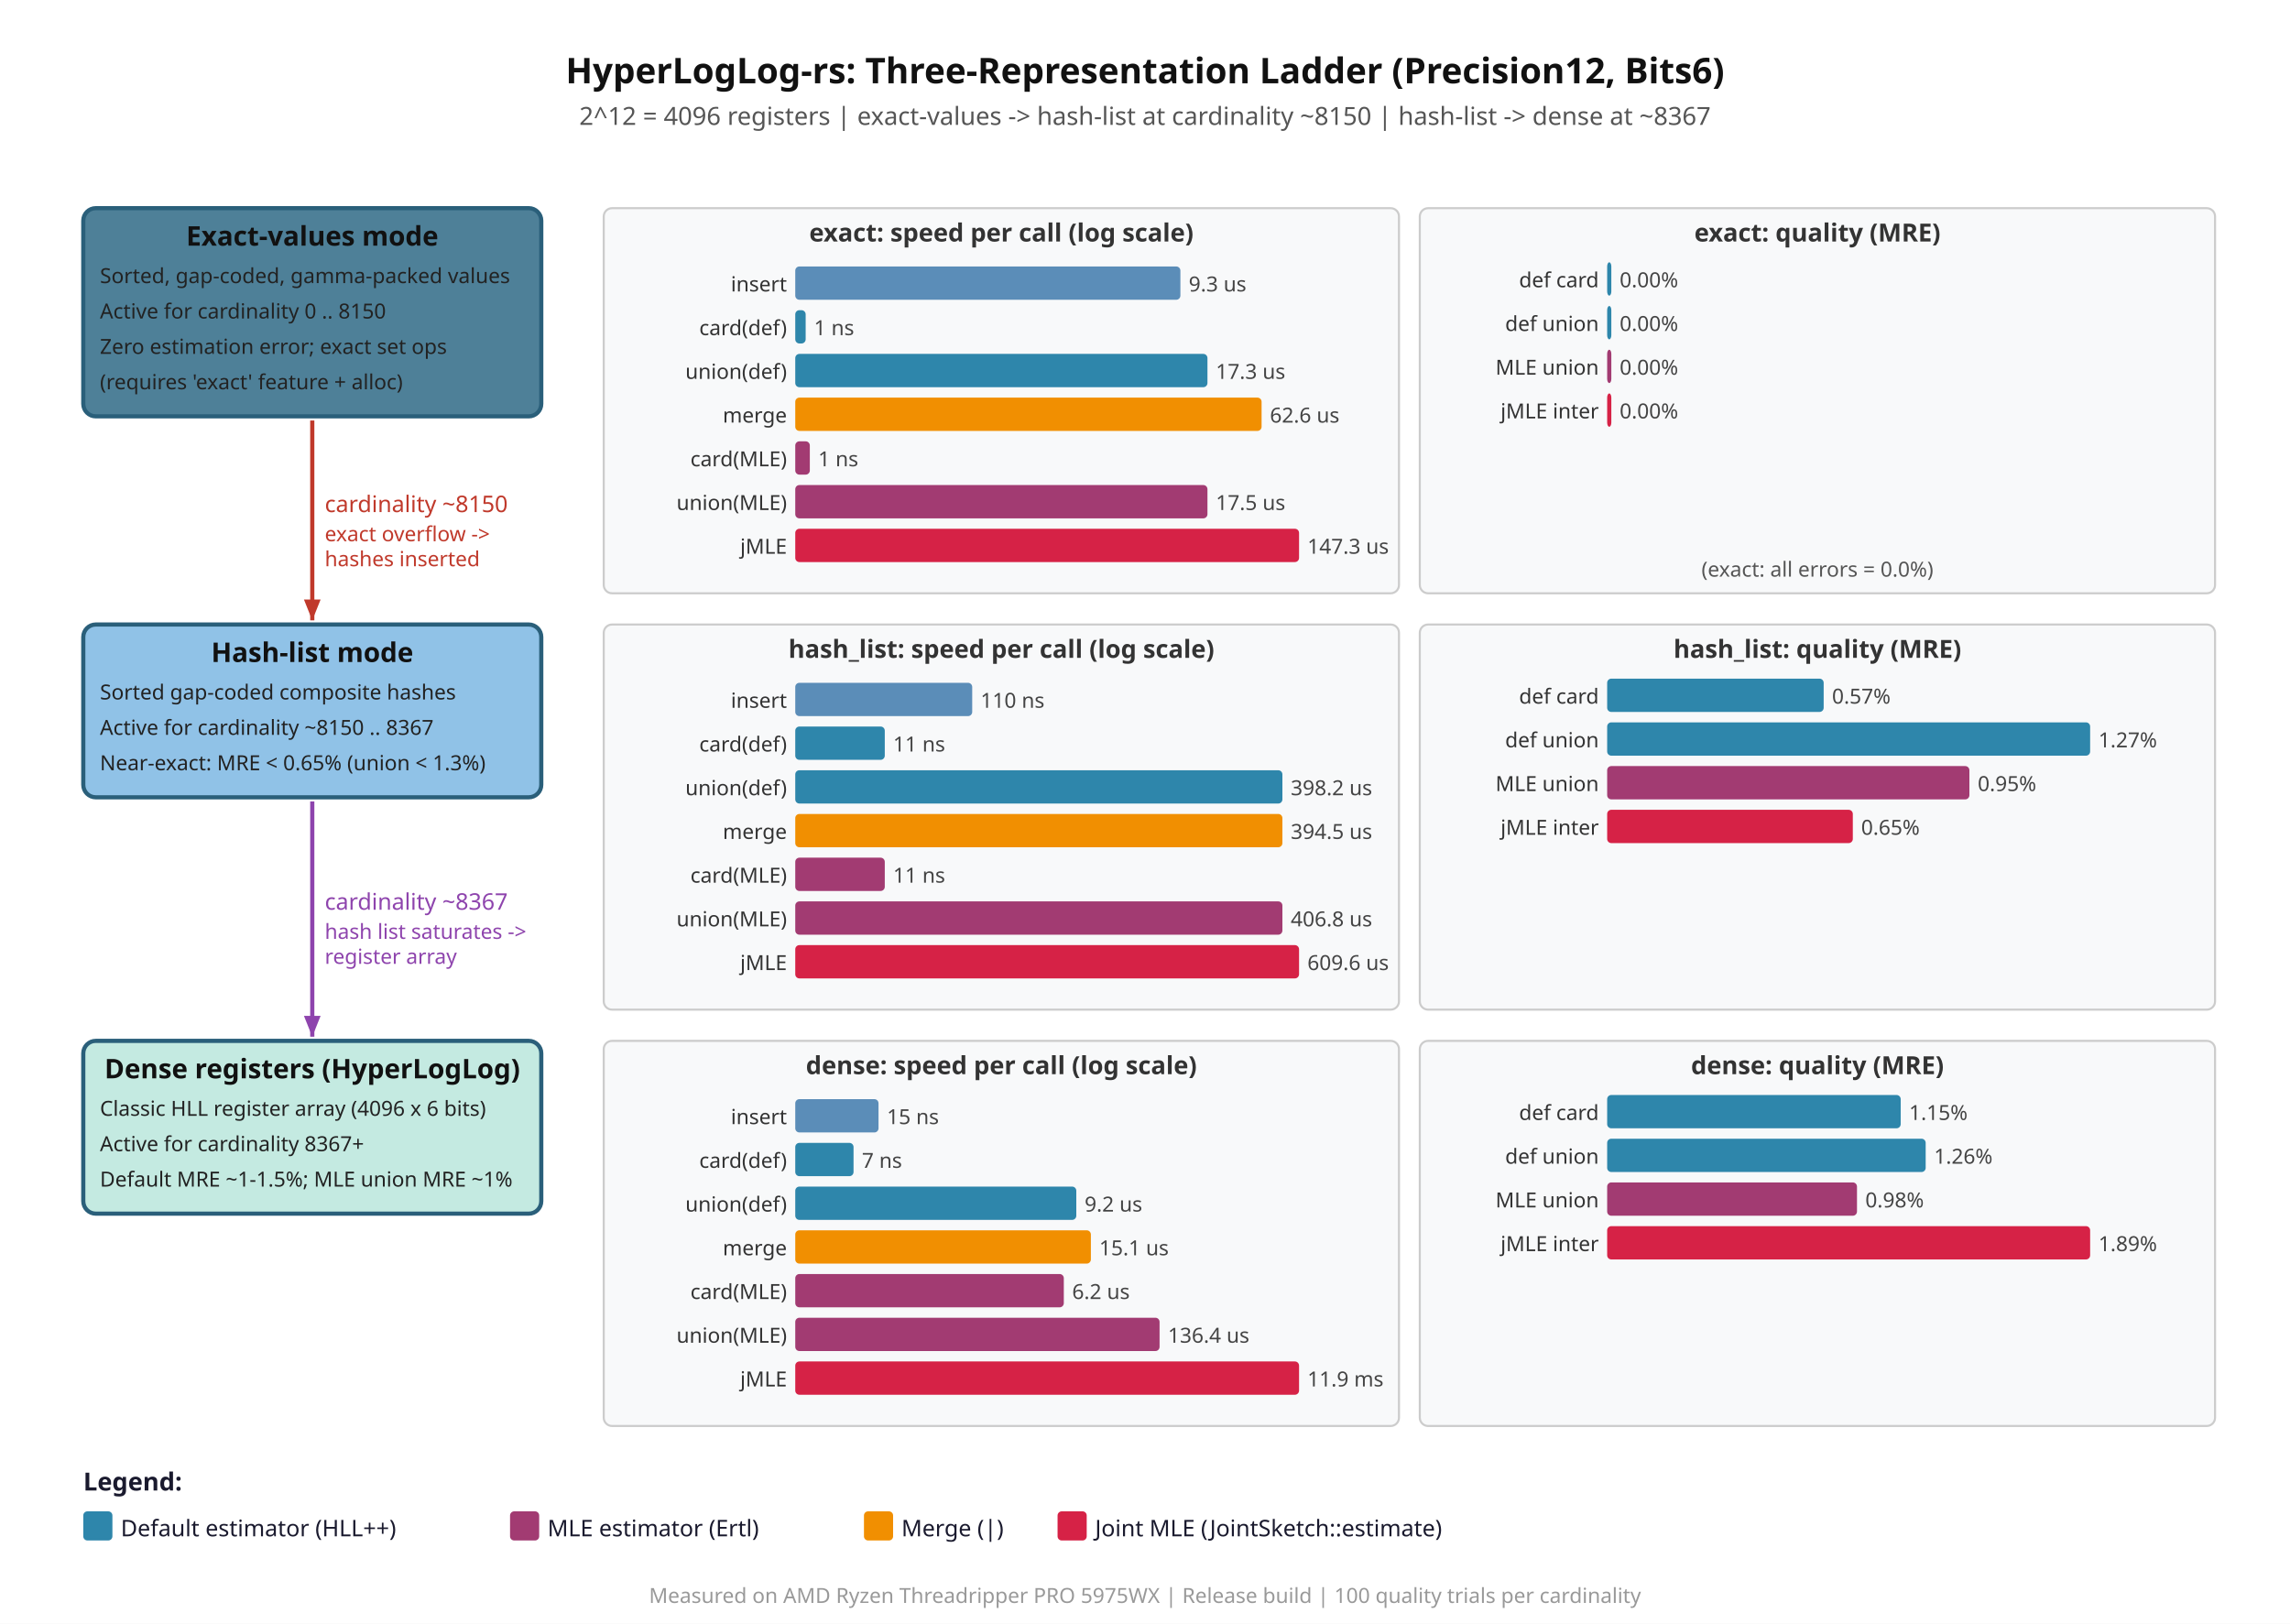
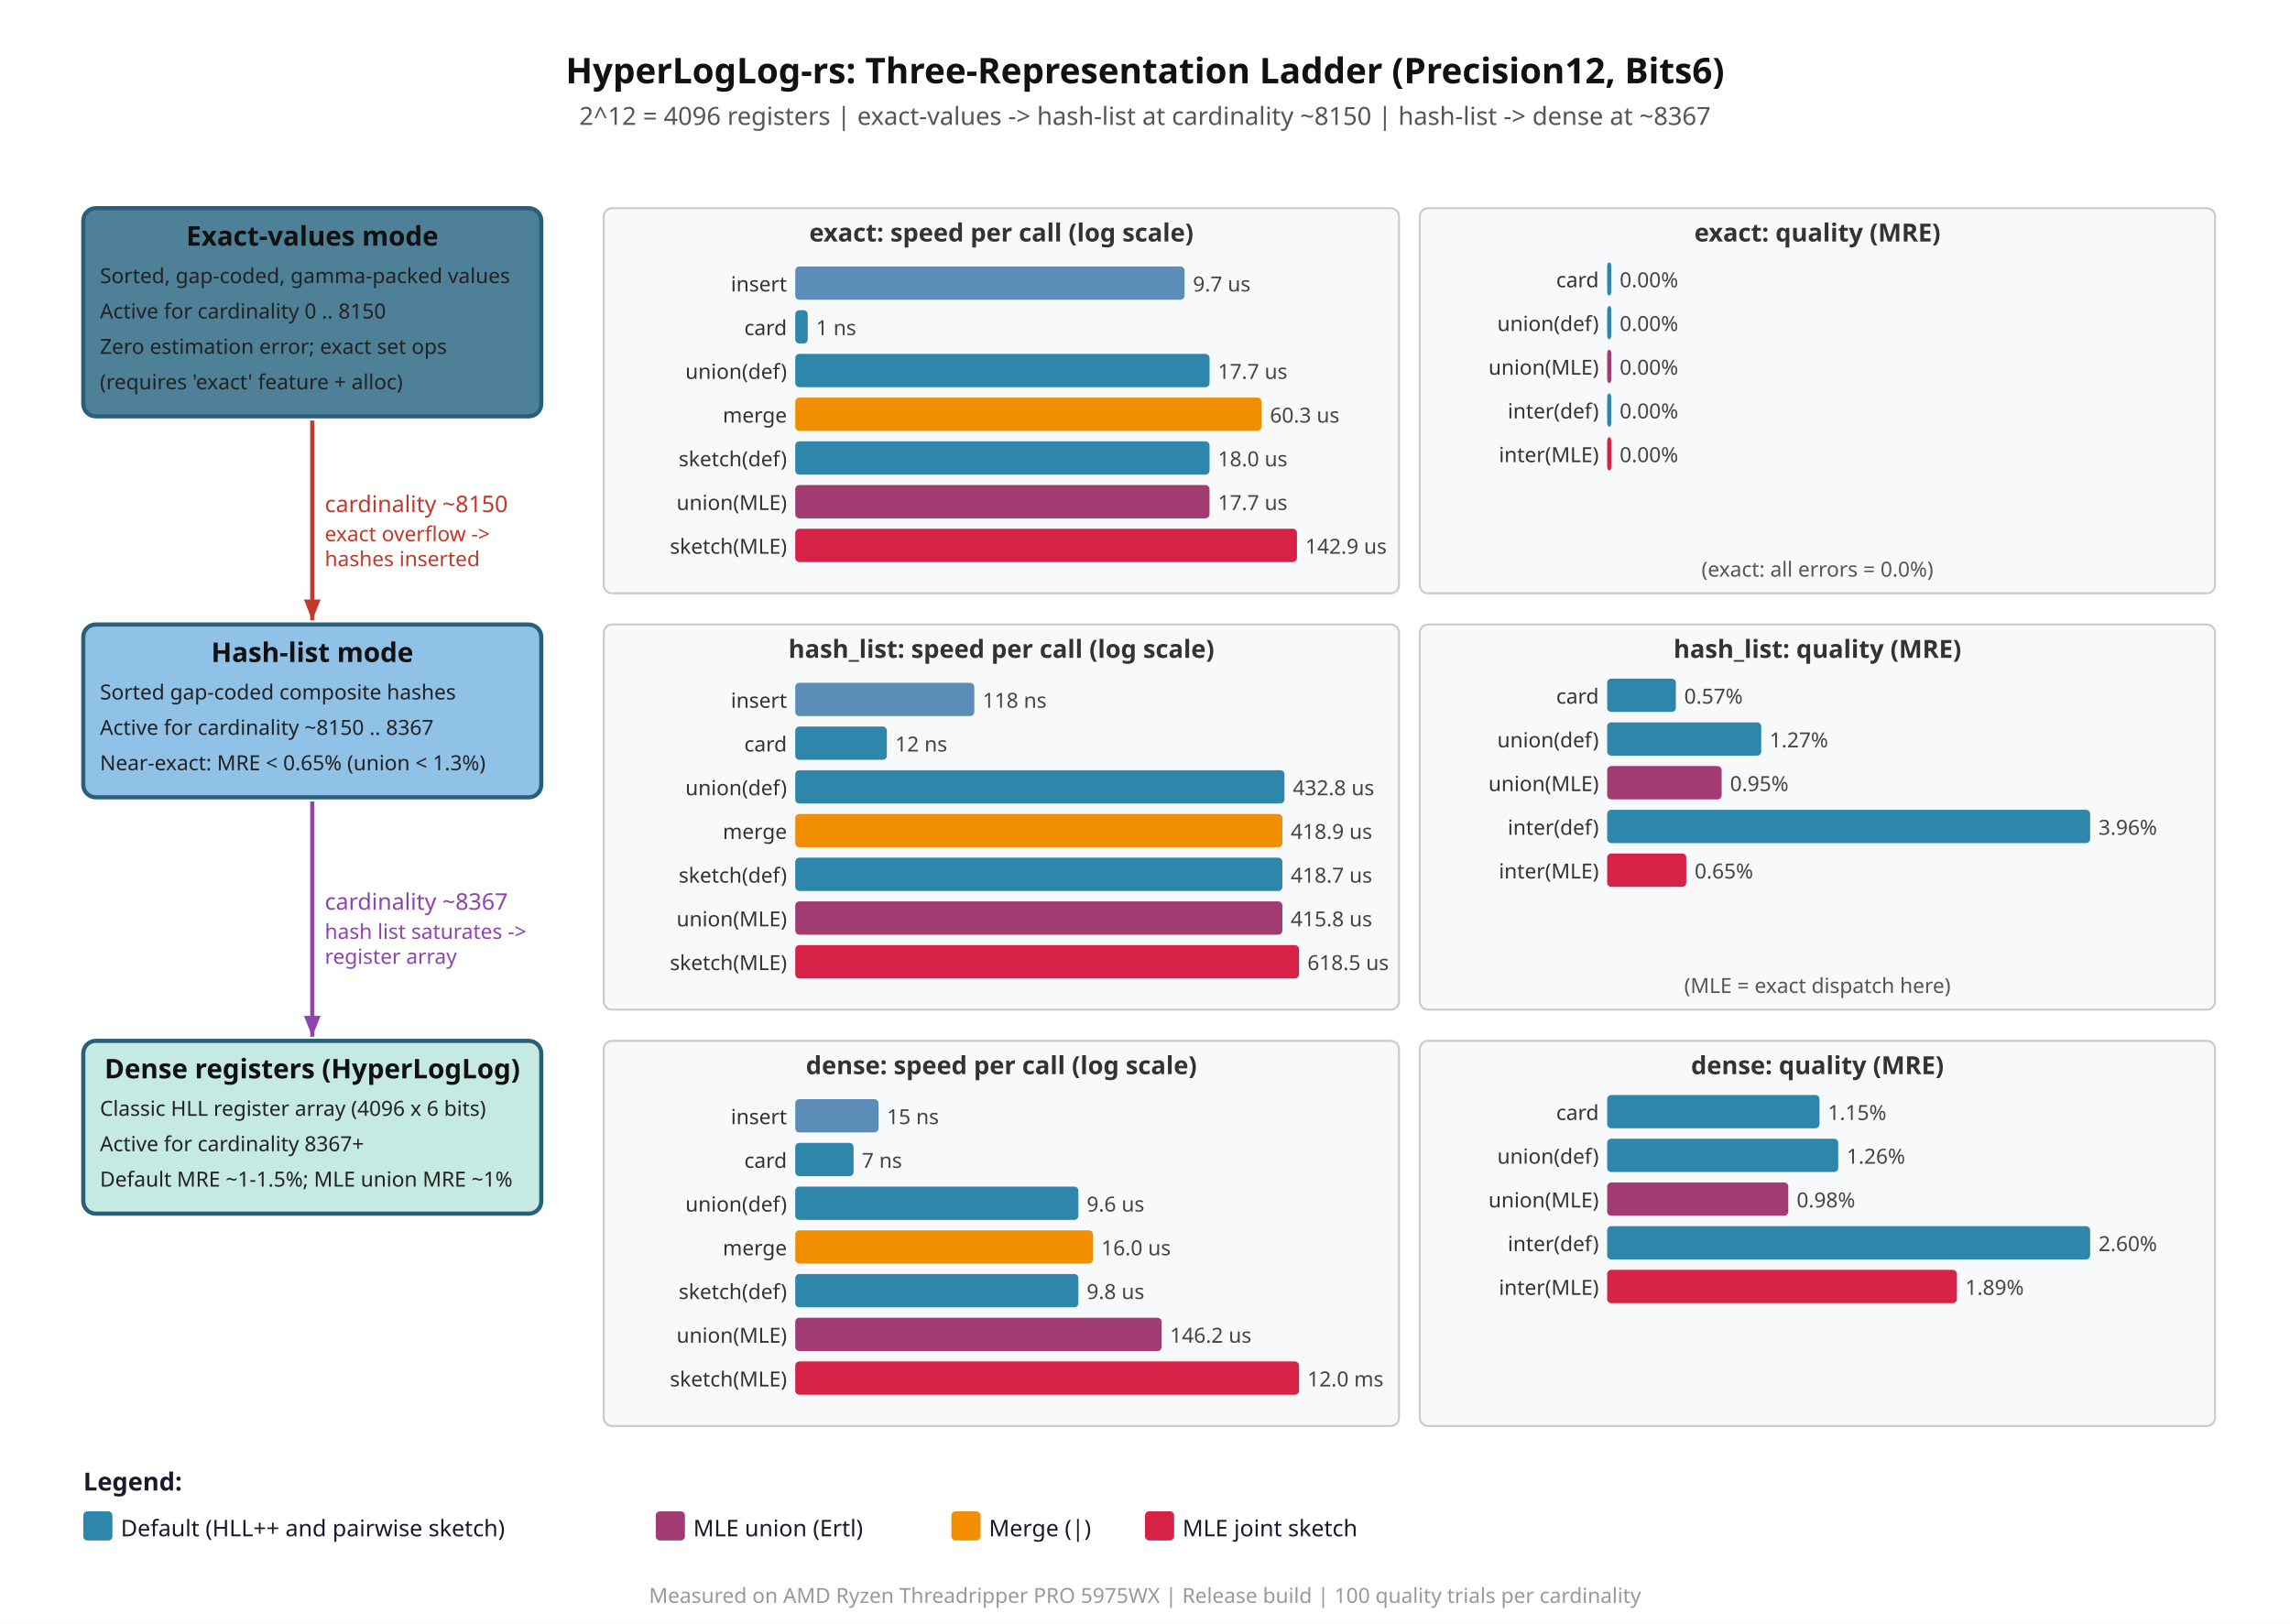
<svg xmlns="http://www.w3.org/2000/svg" width="1100" height="780" viewBox="0 0 1100 780">
  <rect x="0" y="0" width="1100" height="780" fill="#FFFFFF" />
  <text x="550" y="40" font-family="sans-serif" font-size="17" fill="#111" text-anchor="middle" font-weight="bold">HyperLogLog-rs: Three-Representation Ladder (Precision12, Bits6)</text>
  <text x="550" y="60" font-family="sans-serif" font-size="12" fill="#555" text-anchor="middle" font-weight="normal">2^12 = 4096 registers  |  exact-values -&gt; hash-list at cardinality ~8150  |  hash-list -&gt; dense at ~8367</text>
  <rect x="40" y="100" width="220" height="100" fill="#4E8098" stroke="#2A5F7A" stroke-width="2" rx="6" />
  <text x="150" y="118" font-family="sans-serif" font-size="13" fill="#111" text-anchor="middle" font-weight="bold">Exact-values mode</text>
  <text x="48" y="136" font-family="sans-serif" font-size="10" fill="#222" text-anchor="start" font-weight="normal">Sorted, gap-coded, gamma-packed values</text>
  <text x="48" y="153" font-family="sans-serif" font-size="10" fill="#222" text-anchor="start" font-weight="normal">Active for cardinality 0 .. 8150</text>
  <text x="48" y="170" font-family="sans-serif" font-size="10" fill="#222" text-anchor="start" font-weight="normal">Zero estimation error; exact set ops</text>
  <text x="48" y="187" font-family="sans-serif" font-size="10" fill="#222" text-anchor="start" font-weight="normal">(requires 'exact' feature + alloc)</text>
  <rect x="40" y="300" width="220" height="83" fill="#90C2E7" stroke="#2A5F7A" stroke-width="2" rx="6" />
  <text x="150" y="318" font-family="sans-serif" font-size="13" fill="#111" text-anchor="middle" font-weight="bold">Hash-list mode</text>
  <text x="48" y="336" font-family="sans-serif" font-size="10" fill="#222" text-anchor="start" font-weight="normal">Sorted gap-coded composite hashes</text>
  <text x="48" y="353" font-family="sans-serif" font-size="10" fill="#222" text-anchor="start" font-weight="normal">Active for cardinality ~8150 .. 8367</text>
  <text x="48" y="370" font-family="sans-serif" font-size="10" fill="#222" text-anchor="start" font-weight="normal">Near-exact: MRE &lt; 0.65%  (union &lt; 1.3%)</text>
  <rect x="40" y="500" width="220" height="83" fill="#C4EAE1" stroke="#2A5F7A" stroke-width="2" rx="6" />
  <text x="150" y="518" font-family="sans-serif" font-size="13" fill="#111" text-anchor="middle" font-weight="bold">Dense registers (HyperLogLog)</text>
  <text x="48" y="536" font-family="sans-serif" font-size="10" fill="#222" text-anchor="start" font-weight="normal">Classic HLL register array (4096 x 6 bits)</text>
  <text x="48" y="553" font-family="sans-serif" font-size="10" fill="#222" text-anchor="start" font-weight="normal">Active for cardinality 8367+</text>
  <text x="48" y="570" font-family="sans-serif" font-size="10" fill="#222" text-anchor="start" font-weight="normal">Default MRE ~1-1.5%;  MLE union MRE ~1%</text>
  <line x1="150" y1="202" x2="150" y2="298" stroke="#C0392B" stroke-width="2" />
  <polygon points="150,298 146.0,288.0 154.0,288.0" fill="#C0392B" />
  <text x="156" y="246" font-family="sans-serif" font-size="11" fill="#C0392B" text-anchor="start" font-weight="normal">cardinality ~8150</text>
  <text x="156" y="260" font-family="sans-serif" font-size="10" fill="#C0392B" text-anchor="start" font-weight="normal">exact overflow -&gt;</text>
  <text x="156" y="272" font-family="sans-serif" font-size="10" fill="#C0392B" text-anchor="start" font-weight="normal">hashes inserted</text>
  <line x1="150" y1="385" x2="150" y2="498" stroke="#8E44AD" stroke-width="2" />
  <polygon points="150,498 146.0,488.0 154.0,488.0" fill="#8E44AD" />
  <text x="156" y="437" font-family="sans-serif" font-size="11" fill="#8E44AD" text-anchor="start" font-weight="normal">cardinality ~8367</text>
  <text x="156" y="451" font-family="sans-serif" font-size="10" fill="#8E44AD" text-anchor="start" font-weight="normal">hash list saturates -&gt;</text>
  <text x="156" y="463" font-family="sans-serif" font-size="10" fill="#8E44AD" text-anchor="start" font-weight="normal">register array</text>
  <rect x="290" y="100" width="382" height="185" fill="#F8F9FA" stroke="#CCC" stroke-width="1" rx="4" />
  <text x="481" y="116" font-family="sans-serif" font-size="12" fill="#333" text-anchor="middle" font-weight="bold">exact: speed per call (log scale)</text>
-   <rect x="382" y="128" width="185" height="16" fill="#5B8DB8" rx="2" />
+   <rect x="382" y="128" width="187" height="16" fill="#5B8DB8" rx="2" />
  <text x="378" y="140" font-family="sans-serif" font-size="10" fill="#333" text-anchor="end" font-weight="normal">insert</text>
-   <text x="571" y="140" font-family="sans-serif" font-size="10" fill="#444" text-anchor="start" font-weight="normal">9.3 us</text>
-   <rect x="382" y="149" width="5" height="16" fill="#2E86AB" rx="2" />
-   <text x="378" y="161" font-family="sans-serif" font-size="10" fill="#333" text-anchor="end" font-weight="normal">card(def)</text>
-   <text x="391" y="161" font-family="sans-serif" font-size="10" fill="#444" text-anchor="start" font-weight="normal">1 ns</text>
-   <rect x="382" y="170" width="198" height="16" fill="#2E86AB" rx="2" />
+   <text x="573" y="140" font-family="sans-serif" font-size="10" fill="#444" text-anchor="start" font-weight="normal">9.7 us</text>
+   <rect x="382" y="149" width="6" height="16" fill="#2E86AB" rx="2" />
+   <text x="378" y="161" font-family="sans-serif" font-size="10" fill="#333" text-anchor="end" font-weight="normal">card</text>
+   <text x="392" y="161" font-family="sans-serif" font-size="10" fill="#444" text-anchor="start" font-weight="normal">1 ns</text>
+   <rect x="382" y="170" width="199" height="16" fill="#2E86AB" rx="2" />
  <text x="378" y="182" font-family="sans-serif" font-size="10" fill="#333" text-anchor="end" font-weight="normal">union(def)</text>
-   <text x="584" y="182" font-family="sans-serif" font-size="10" fill="#444" text-anchor="start" font-weight="normal">17.3 us</text>
+   <text x="585" y="182" font-family="sans-serif" font-size="10" fill="#444" text-anchor="start" font-weight="normal">17.7 us</text>
  <rect x="382" y="191" width="224" height="16" fill="#F18F01" rx="2" />
  <text x="378" y="203" font-family="sans-serif" font-size="10" fill="#333" text-anchor="end" font-weight="normal">merge</text>
-   <text x="610" y="203" font-family="sans-serif" font-size="10" fill="#444" text-anchor="start" font-weight="normal">62.6 us</text>
-   <rect x="382" y="212" width="7" height="16" fill="#A23B72" rx="2" />
-   <text x="378" y="224" font-family="sans-serif" font-size="10" fill="#333" text-anchor="end" font-weight="normal">card(MLE)</text>
-   <text x="393" y="224" font-family="sans-serif" font-size="10" fill="#444" text-anchor="start" font-weight="normal">1 ns</text>
-   <rect x="382" y="233" width="198" height="16" fill="#A23B72" rx="2" />
+   <text x="610" y="203" font-family="sans-serif" font-size="10" fill="#444" text-anchor="start" font-weight="normal">60.3 us</text>
+   <rect x="382" y="212" width="199" height="16" fill="#2E86AB" rx="2" />
+   <text x="378" y="224" font-family="sans-serif" font-size="10" fill="#333" text-anchor="end" font-weight="normal">sketch(def)</text>
+   <text x="585" y="224" font-family="sans-serif" font-size="10" fill="#444" text-anchor="start" font-weight="normal">18.0 us</text>
+   <rect x="382" y="233" width="199" height="16" fill="#A23B72" rx="2" />
  <text x="378" y="245" font-family="sans-serif" font-size="10" fill="#333" text-anchor="end" font-weight="normal">union(MLE)</text>
-   <text x="584" y="245" font-family="sans-serif" font-size="10" fill="#444" text-anchor="start" font-weight="normal">17.5 us</text>
-   <rect x="382" y="254" width="242" height="16" fill="#D62246" rx="2" />
-   <text x="378" y="266" font-family="sans-serif" font-size="10" fill="#333" text-anchor="end" font-weight="normal">jMLE</text>
-   <text x="628" y="266" font-family="sans-serif" font-size="10" fill="#444" text-anchor="start" font-weight="normal">147.3 us</text>
+   <text x="585" y="245" font-family="sans-serif" font-size="10" fill="#444" text-anchor="start" font-weight="normal">17.7 us</text>
+   <rect x="382" y="254" width="241" height="16" fill="#D62246" rx="2" />
+   <text x="378" y="266" font-family="sans-serif" font-size="10" fill="#333" text-anchor="end" font-weight="normal">sketch(MLE)</text>
+   <text x="627" y="266" font-family="sans-serif" font-size="10" fill="#444" text-anchor="start" font-weight="normal">142.9 us</text>
  <rect x="682" y="100" width="382" height="185" fill="#F8F9FA" stroke="#CCC" stroke-width="1" rx="4" />
  <text x="873" y="116" font-family="sans-serif" font-size="12" fill="#333" text-anchor="middle" font-weight="bold">exact: quality (MRE)</text>
  <rect x="772" y="126" width="2" height="16" fill="#2E86AB" rx="2" />
-   <text x="768" y="138" font-family="sans-serif" font-size="10" fill="#333" text-anchor="end" font-weight="normal">def card</text>
+   <text x="768" y="138" font-family="sans-serif" font-size="10" fill="#333" text-anchor="end" font-weight="normal">card</text>
  <text x="778" y="138" font-family="sans-serif" font-size="10" fill="#444" text-anchor="start" font-weight="normal">0.00%</text>
  <rect x="772" y="147" width="2" height="16" fill="#2E86AB" rx="2" />
-   <text x="768" y="159" font-family="sans-serif" font-size="10" fill="#333" text-anchor="end" font-weight="normal">def union</text>
+   <text x="768" y="159" font-family="sans-serif" font-size="10" fill="#333" text-anchor="end" font-weight="normal">union(def)</text>
  <text x="778" y="159" font-family="sans-serif" font-size="10" fill="#444" text-anchor="start" font-weight="normal">0.00%</text>
  <rect x="772" y="168" width="2" height="16" fill="#A23B72" rx="2" />
-   <text x="768" y="180" font-family="sans-serif" font-size="10" fill="#333" text-anchor="end" font-weight="normal">MLE union</text>
+   <text x="768" y="180" font-family="sans-serif" font-size="10" fill="#333" text-anchor="end" font-weight="normal">union(MLE)</text>
  <text x="778" y="180" font-family="sans-serif" font-size="10" fill="#444" text-anchor="start" font-weight="normal">0.00%</text>
-   <rect x="772" y="189" width="2" height="16" fill="#D62246" rx="2" />
-   <text x="768" y="201" font-family="sans-serif" font-size="10" fill="#333" text-anchor="end" font-weight="normal">jMLE inter</text>
+   <rect x="772" y="189" width="2" height="16" fill="#2E86AB" rx="2" />
+   <text x="768" y="201" font-family="sans-serif" font-size="10" fill="#333" text-anchor="end" font-weight="normal">inter(def)</text>
  <text x="778" y="201" font-family="sans-serif" font-size="10" fill="#444" text-anchor="start" font-weight="normal">0.00%</text>
+   <rect x="772" y="210" width="2" height="16" fill="#D62246" rx="2" />
+   <text x="768" y="222" font-family="sans-serif" font-size="10" fill="#333" text-anchor="end" font-weight="normal">inter(MLE)</text>
+   <text x="778" y="222" font-family="sans-serif" font-size="10" fill="#444" text-anchor="start" font-weight="normal">0.00%</text>
  <text x="873" y="277" font-family="sans-serif" font-size="10" fill="#555" text-anchor="middle" font-weight="normal">(exact: all errors = 0.0%)</text>
  <rect x="290" y="300" width="382" height="185" fill="#F8F9FA" stroke="#CCC" stroke-width="1" rx="4" />
  <text x="481" y="316" font-family="sans-serif" font-size="12" fill="#333" text-anchor="middle" font-weight="bold">hash_list: speed per call (log scale)</text>
-   <rect x="382" y="328" width="85" height="16" fill="#5B8DB8" rx="2" />
+   <rect x="382" y="328" width="86" height="16" fill="#5B8DB8" rx="2" />
  <text x="378" y="340" font-family="sans-serif" font-size="10" fill="#333" text-anchor="end" font-weight="normal">insert</text>
-   <text x="471" y="340" font-family="sans-serif" font-size="10" fill="#444" text-anchor="start" font-weight="normal">110 ns</text>
-   <rect x="382" y="349" width="43" height="16" fill="#2E86AB" rx="2" />
-   <text x="378" y="361" font-family="sans-serif" font-size="10" fill="#333" text-anchor="end" font-weight="normal">card(def)</text>
-   <text x="429" y="361" font-family="sans-serif" font-size="10" fill="#444" text-anchor="start" font-weight="normal">11 ns</text>
-   <rect x="382" y="370" width="234" height="16" fill="#2E86AB" rx="2" />
+   <text x="472" y="340" font-family="sans-serif" font-size="10" fill="#444" text-anchor="start" font-weight="normal">118 ns</text>
+   <rect x="382" y="349" width="44" height="16" fill="#2E86AB" rx="2" />
+   <text x="378" y="361" font-family="sans-serif" font-size="10" fill="#333" text-anchor="end" font-weight="normal">card</text>
+   <text x="430" y="361" font-family="sans-serif" font-size="10" fill="#444" text-anchor="start" font-weight="normal">12 ns</text>
+   <rect x="382" y="370" width="235" height="16" fill="#2E86AB" rx="2" />
  <text x="378" y="382" font-family="sans-serif" font-size="10" fill="#333" text-anchor="end" font-weight="normal">union(def)</text>
-   <text x="620" y="382" font-family="sans-serif" font-size="10" fill="#444" text-anchor="start" font-weight="normal">398.2 us</text>
+   <text x="621" y="382" font-family="sans-serif" font-size="10" fill="#444" text-anchor="start" font-weight="normal">432.8 us</text>
  <rect x="382" y="391" width="234" height="16" fill="#F18F01" rx="2" />
  <text x="378" y="403" font-family="sans-serif" font-size="10" fill="#333" text-anchor="end" font-weight="normal">merge</text>
-   <text x="620" y="403" font-family="sans-serif" font-size="10" fill="#444" text-anchor="start" font-weight="normal">394.5 us</text>
-   <rect x="382" y="412" width="43" height="16" fill="#A23B72" rx="2" />
-   <text x="378" y="424" font-family="sans-serif" font-size="10" fill="#333" text-anchor="end" font-weight="normal">card(MLE)</text>
-   <text x="429" y="424" font-family="sans-serif" font-size="10" fill="#444" text-anchor="start" font-weight="normal">11 ns</text>
+   <text x="620" y="403" font-family="sans-serif" font-size="10" fill="#444" text-anchor="start" font-weight="normal">418.9 us</text>
+   <rect x="382" y="412" width="234" height="16" fill="#2E86AB" rx="2" />
+   <text x="378" y="424" font-family="sans-serif" font-size="10" fill="#333" text-anchor="end" font-weight="normal">sketch(def)</text>
+   <text x="620" y="424" font-family="sans-serif" font-size="10" fill="#444" text-anchor="start" font-weight="normal">418.7 us</text>
  <rect x="382" y="433" width="234" height="16" fill="#A23B72" rx="2" />
  <text x="378" y="445" font-family="sans-serif" font-size="10" fill="#333" text-anchor="end" font-weight="normal">union(MLE)</text>
-   <text x="620" y="445" font-family="sans-serif" font-size="10" fill="#444" text-anchor="start" font-weight="normal">406.8 us</text>
+   <text x="620" y="445" font-family="sans-serif" font-size="10" fill="#444" text-anchor="start" font-weight="normal">415.8 us</text>
  <rect x="382" y="454" width="242" height="16" fill="#D62246" rx="2" />
-   <text x="378" y="466" font-family="sans-serif" font-size="10" fill="#333" text-anchor="end" font-weight="normal">jMLE</text>
-   <text x="628" y="466" font-family="sans-serif" font-size="10" fill="#444" text-anchor="start" font-weight="normal">609.6 us</text>
+   <text x="378" y="466" font-family="sans-serif" font-size="10" fill="#333" text-anchor="end" font-weight="normal">sketch(MLE)</text>
+   <text x="628" y="466" font-family="sans-serif" font-size="10" fill="#444" text-anchor="start" font-weight="normal">618.5 us</text>
  <rect x="682" y="300" width="382" height="185" fill="#F8F9FA" stroke="#CCC" stroke-width="1" rx="4" />
  <text x="873" y="316" font-family="sans-serif" font-size="12" fill="#333" text-anchor="middle" font-weight="bold">hash_list: quality (MRE)</text>
-   <rect x="772" y="326" width="104" height="16" fill="#2E86AB" rx="2" />
-   <text x="768" y="338" font-family="sans-serif" font-size="10" fill="#333" text-anchor="end" font-weight="normal">def card</text>
-   <text x="880" y="338" font-family="sans-serif" font-size="10" fill="#444" text-anchor="start" font-weight="normal">0.57%</text>
-   <rect x="772" y="347" width="232" height="16" fill="#2E86AB" rx="2" />
-   <text x="768" y="359" font-family="sans-serif" font-size="10" fill="#333" text-anchor="end" font-weight="normal">def union</text>
-   <text x="1008" y="359" font-family="sans-serif" font-size="10" fill="#444" text-anchor="start" font-weight="normal">1.27%</text>
-   <rect x="772" y="368" width="174" height="16" fill="#A23B72" rx="2" />
-   <text x="768" y="380" font-family="sans-serif" font-size="10" fill="#333" text-anchor="end" font-weight="normal">MLE union</text>
-   <text x="950" y="380" font-family="sans-serif" font-size="10" fill="#444" text-anchor="start" font-weight="normal">0.95%</text>
-   <rect x="772" y="389" width="118" height="16" fill="#D62246" rx="2" />
-   <text x="768" y="401" font-family="sans-serif" font-size="10" fill="#333" text-anchor="end" font-weight="normal">jMLE inter</text>
-   <text x="894" y="401" font-family="sans-serif" font-size="10" fill="#444" text-anchor="start" font-weight="normal">0.65%</text>
+   <rect x="772" y="326" width="33" height="16" fill="#2E86AB" rx="2" />
+   <text x="768" y="338" font-family="sans-serif" font-size="10" fill="#333" text-anchor="end" font-weight="normal">card</text>
+   <text x="809" y="338" font-family="sans-serif" font-size="10" fill="#444" text-anchor="start" font-weight="normal">0.57%</text>
+   <rect x="772" y="347" width="74" height="16" fill="#2E86AB" rx="2" />
+   <text x="768" y="359" font-family="sans-serif" font-size="10" fill="#333" text-anchor="end" font-weight="normal">union(def)</text>
+   <text x="850" y="359" font-family="sans-serif" font-size="10" fill="#444" text-anchor="start" font-weight="normal">1.27%</text>
+   <rect x="772" y="368" width="55" height="16" fill="#A23B72" rx="2" />
+   <text x="768" y="380" font-family="sans-serif" font-size="10" fill="#333" text-anchor="end" font-weight="normal">union(MLE)</text>
+   <text x="831" y="380" font-family="sans-serif" font-size="10" fill="#444" text-anchor="start" font-weight="normal">0.95%</text>
+   <rect x="772" y="389" width="232" height="16" fill="#2E86AB" rx="2" />
+   <text x="768" y="401" font-family="sans-serif" font-size="10" fill="#333" text-anchor="end" font-weight="normal">inter(def)</text>
+   <text x="1008" y="401" font-family="sans-serif" font-size="10" fill="#444" text-anchor="start" font-weight="normal">3.96%</text>
+   <rect x="772" y="410" width="38" height="16" fill="#D62246" rx="2" />
+   <text x="768" y="422" font-family="sans-serif" font-size="10" fill="#333" text-anchor="end" font-weight="normal">inter(MLE)</text>
+   <text x="814" y="422" font-family="sans-serif" font-size="10" fill="#444" text-anchor="start" font-weight="normal">0.65%</text>
+   <text x="873" y="477" font-family="sans-serif" font-size="10" fill="#555" text-anchor="middle" font-weight="normal">(MLE = exact dispatch here)</text>
  <rect x="290" y="500" width="382" height="185" fill="#F8F9FA" stroke="#CCC" stroke-width="1" rx="4" />
  <text x="481" y="516" font-family="sans-serif" font-size="12" fill="#333" text-anchor="middle" font-weight="bold">dense: speed per call (log scale)</text>
  <rect x="382" y="528" width="40" height="16" fill="#5B8DB8" rx="2" />
  <text x="378" y="540" font-family="sans-serif" font-size="10" fill="#333" text-anchor="end" font-weight="normal">insert</text>
  <text x="426" y="540" font-family="sans-serif" font-size="10" fill="#444" text-anchor="start" font-weight="normal">15 ns</text>
  <rect x="382" y="549" width="28" height="16" fill="#2E86AB" rx="2" />
-   <text x="378" y="561" font-family="sans-serif" font-size="10" fill="#333" text-anchor="end" font-weight="normal">card(def)</text>
+   <text x="378" y="561" font-family="sans-serif" font-size="10" fill="#333" text-anchor="end" font-weight="normal">card</text>
  <text x="414" y="561" font-family="sans-serif" font-size="10" fill="#444" text-anchor="start" font-weight="normal">7 ns</text>
-   <rect x="382" y="570" width="135" height="16" fill="#2E86AB" rx="2" />
+   <rect x="382" y="570" width="136" height="16" fill="#2E86AB" rx="2" />
  <text x="378" y="582" font-family="sans-serif" font-size="10" fill="#333" text-anchor="end" font-weight="normal">union(def)</text>
-   <text x="521" y="582" font-family="sans-serif" font-size="10" fill="#444" text-anchor="start" font-weight="normal">9.2 us</text>
-   <rect x="382" y="591" width="142" height="16" fill="#F18F01" rx="2" />
+   <text x="522" y="582" font-family="sans-serif" font-size="10" fill="#444" text-anchor="start" font-weight="normal">9.6 us</text>
+   <rect x="382" y="591" width="143" height="16" fill="#F18F01" rx="2" />
  <text x="378" y="603" font-family="sans-serif" font-size="10" fill="#333" text-anchor="end" font-weight="normal">merge</text>
-   <text x="528" y="603" font-family="sans-serif" font-size="10" fill="#444" text-anchor="start" font-weight="normal">15.1 us</text>
-   <rect x="382" y="612" width="129" height="16" fill="#A23B72" rx="2" />
-   <text x="378" y="624" font-family="sans-serif" font-size="10" fill="#333" text-anchor="end" font-weight="normal">card(MLE)</text>
-   <text x="515" y="624" font-family="sans-serif" font-size="10" fill="#444" text-anchor="start" font-weight="normal">6.2 us</text>
-   <rect x="382" y="633" width="175" height="16" fill="#A23B72" rx="2" />
+   <text x="529" y="603" font-family="sans-serif" font-size="10" fill="#444" text-anchor="start" font-weight="normal">16.0 us</text>
+   <rect x="382" y="612" width="136" height="16" fill="#2E86AB" rx="2" />
+   <text x="378" y="624" font-family="sans-serif" font-size="10" fill="#333" text-anchor="end" font-weight="normal">sketch(def)</text>
+   <text x="522" y="624" font-family="sans-serif" font-size="10" fill="#444" text-anchor="start" font-weight="normal">9.8 us</text>
+   <rect x="382" y="633" width="176" height="16" fill="#A23B72" rx="2" />
  <text x="378" y="645" font-family="sans-serif" font-size="10" fill="#333" text-anchor="end" font-weight="normal">union(MLE)</text>
-   <text x="561" y="645" font-family="sans-serif" font-size="10" fill="#444" text-anchor="start" font-weight="normal">136.4 us</text>
+   <text x="562" y="645" font-family="sans-serif" font-size="10" fill="#444" text-anchor="start" font-weight="normal">146.2 us</text>
  <rect x="382" y="654" width="242" height="16" fill="#D62246" rx="2" />
-   <text x="378" y="666" font-family="sans-serif" font-size="10" fill="#333" text-anchor="end" font-weight="normal">jMLE</text>
-   <text x="628" y="666" font-family="sans-serif" font-size="10" fill="#444" text-anchor="start" font-weight="normal">11.9 ms</text>
+   <text x="378" y="666" font-family="sans-serif" font-size="10" fill="#333" text-anchor="end" font-weight="normal">sketch(MLE)</text>
+   <text x="628" y="666" font-family="sans-serif" font-size="10" fill="#444" text-anchor="start" font-weight="normal">12.0 ms</text>
  <rect x="682" y="500" width="382" height="185" fill="#F8F9FA" stroke="#CCC" stroke-width="1" rx="4" />
  <text x="873" y="516" font-family="sans-serif" font-size="12" fill="#333" text-anchor="middle" font-weight="bold">dense: quality (MRE)</text>
-   <rect x="772" y="526" width="141" height="16" fill="#2E86AB" rx="2" />
-   <text x="768" y="538" font-family="sans-serif" font-size="10" fill="#333" text-anchor="end" font-weight="normal">def card</text>
-   <text x="917" y="538" font-family="sans-serif" font-size="10" fill="#444" text-anchor="start" font-weight="normal">1.15%</text>
-   <rect x="772" y="547" width="153" height="16" fill="#2E86AB" rx="2" />
-   <text x="768" y="559" font-family="sans-serif" font-size="10" fill="#333" text-anchor="end" font-weight="normal">def union</text>
-   <text x="929" y="559" font-family="sans-serif" font-size="10" fill="#444" text-anchor="start" font-weight="normal">1.26%</text>
-   <rect x="772" y="568" width="120" height="16" fill="#A23B72" rx="2" />
-   <text x="768" y="580" font-family="sans-serif" font-size="10" fill="#333" text-anchor="end" font-weight="normal">MLE union</text>
-   <text x="896" y="580" font-family="sans-serif" font-size="10" fill="#444" text-anchor="start" font-weight="normal">0.98%</text>
-   <rect x="772" y="589" width="232" height="16" fill="#D62246" rx="2" />
-   <text x="768" y="601" font-family="sans-serif" font-size="10" fill="#333" text-anchor="end" font-weight="normal">jMLE inter</text>
-   <text x="1008" y="601" font-family="sans-serif" font-size="10" fill="#444" text-anchor="start" font-weight="normal">1.89%</text>
+   <rect x="772" y="526" width="102" height="16" fill="#2E86AB" rx="2" />
+   <text x="768" y="538" font-family="sans-serif" font-size="10" fill="#333" text-anchor="end" font-weight="normal">card</text>
+   <text x="878" y="538" font-family="sans-serif" font-size="10" fill="#444" text-anchor="start" font-weight="normal">1.15%</text>
+   <rect x="772" y="547" width="111" height="16" fill="#2E86AB" rx="2" />
+   <text x="768" y="559" font-family="sans-serif" font-size="10" fill="#333" text-anchor="end" font-weight="normal">union(def)</text>
+   <text x="887" y="559" font-family="sans-serif" font-size="10" fill="#444" text-anchor="start" font-weight="normal">1.26%</text>
+   <rect x="772" y="568" width="87" height="16" fill="#A23B72" rx="2" />
+   <text x="768" y="580" font-family="sans-serif" font-size="10" fill="#333" text-anchor="end" font-weight="normal">union(MLE)</text>
+   <text x="863" y="580" font-family="sans-serif" font-size="10" fill="#444" text-anchor="start" font-weight="normal">0.98%</text>
+   <rect x="772" y="589" width="232" height="16" fill="#2E86AB" rx="2" />
+   <text x="768" y="601" font-family="sans-serif" font-size="10" fill="#333" text-anchor="end" font-weight="normal">inter(def)</text>
+   <text x="1008" y="601" font-family="sans-serif" font-size="10" fill="#444" text-anchor="start" font-weight="normal">2.60%</text>
+   <rect x="772" y="610" width="168" height="16" fill="#D62246" rx="2" />
+   <text x="768" y="622" font-family="sans-serif" font-size="10" fill="#333" text-anchor="end" font-weight="normal">inter(MLE)</text>
+   <text x="944" y="622" font-family="sans-serif" font-size="10" fill="#444" text-anchor="start" font-weight="normal">1.89%</text>
  <text x="40" y="716" font-family="sans-serif" font-size="12" fill="#1A1A2E" text-anchor="start" font-weight="bold">Legend:</text>
  <rect x="40" y="726" width="14" height="14" fill="#2E86AB" rx="2" />
-   <text x="58" y="738" font-family="sans-serif" font-size="11" fill="#1A1A2E" text-anchor="start" font-weight="normal">Default estimator (HLL++)</text>
-   <rect x="245" y="726" width="14" height="14" fill="#A23B72" rx="2" />
-   <text x="263" y="738" font-family="sans-serif" font-size="11" fill="#1A1A2E" text-anchor="start" font-weight="normal">MLE estimator (Ertl)</text>
-   <rect x="415" y="726" width="14" height="14" fill="#F18F01" rx="2" />
-   <text x="433" y="738" font-family="sans-serif" font-size="11" fill="#1A1A2E" text-anchor="start" font-weight="normal">Merge (|)</text>
-   <rect x="508" y="726" width="14" height="14" fill="#D62246" rx="2" />
-   <text x="526" y="738" font-family="sans-serif" font-size="11" fill="#1A1A2E" text-anchor="start" font-weight="normal">Joint MLE (JointSketch::estimate)</text>
+   <text x="58" y="738" font-family="sans-serif" font-size="11" fill="#1A1A2E" text-anchor="start" font-weight="normal">Default (HLL++ and pairwise sketch)</text>
+   <rect x="315" y="726" width="14" height="14" fill="#A23B72" rx="2" />
+   <text x="333" y="738" font-family="sans-serif" font-size="11" fill="#1A1A2E" text-anchor="start" font-weight="normal">MLE union (Ertl)</text>
+   <rect x="457" y="726" width="14" height="14" fill="#F18F01" rx="2" />
+   <text x="475" y="738" font-family="sans-serif" font-size="11" fill="#1A1A2E" text-anchor="start" font-weight="normal">Merge (|)</text>
+   <rect x="550" y="726" width="14" height="14" fill="#D62246" rx="2" />
+   <text x="568" y="738" font-family="sans-serif" font-size="11" fill="#1A1A2E" text-anchor="start" font-weight="normal">MLE joint sketch</text>
  <text x="550" y="770" font-family="sans-serif" font-size="10" fill="#999" text-anchor="middle" font-weight="normal">Measured on AMD Ryzen Threadripper PRO 5975WX | Release build | 100 quality trials per cardinality</text>
</svg>
